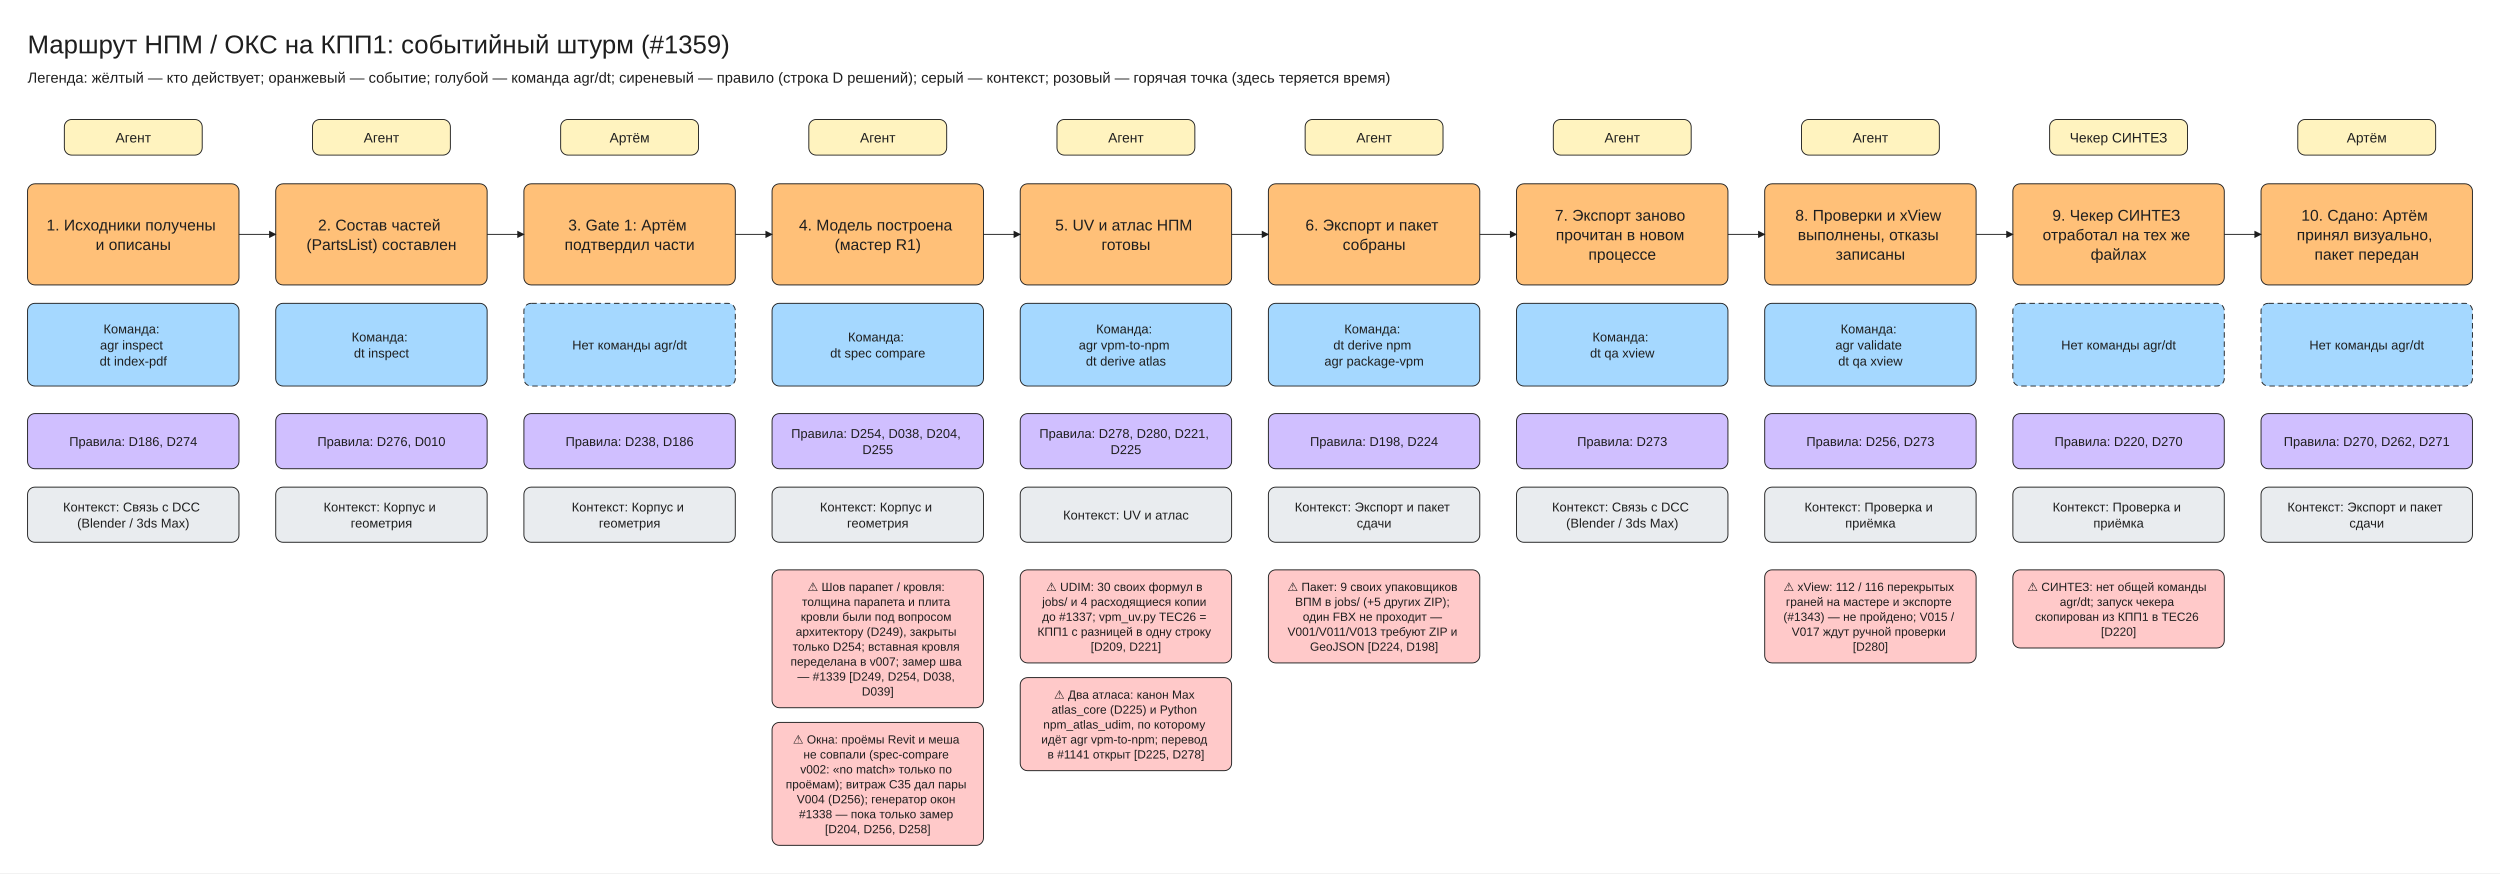
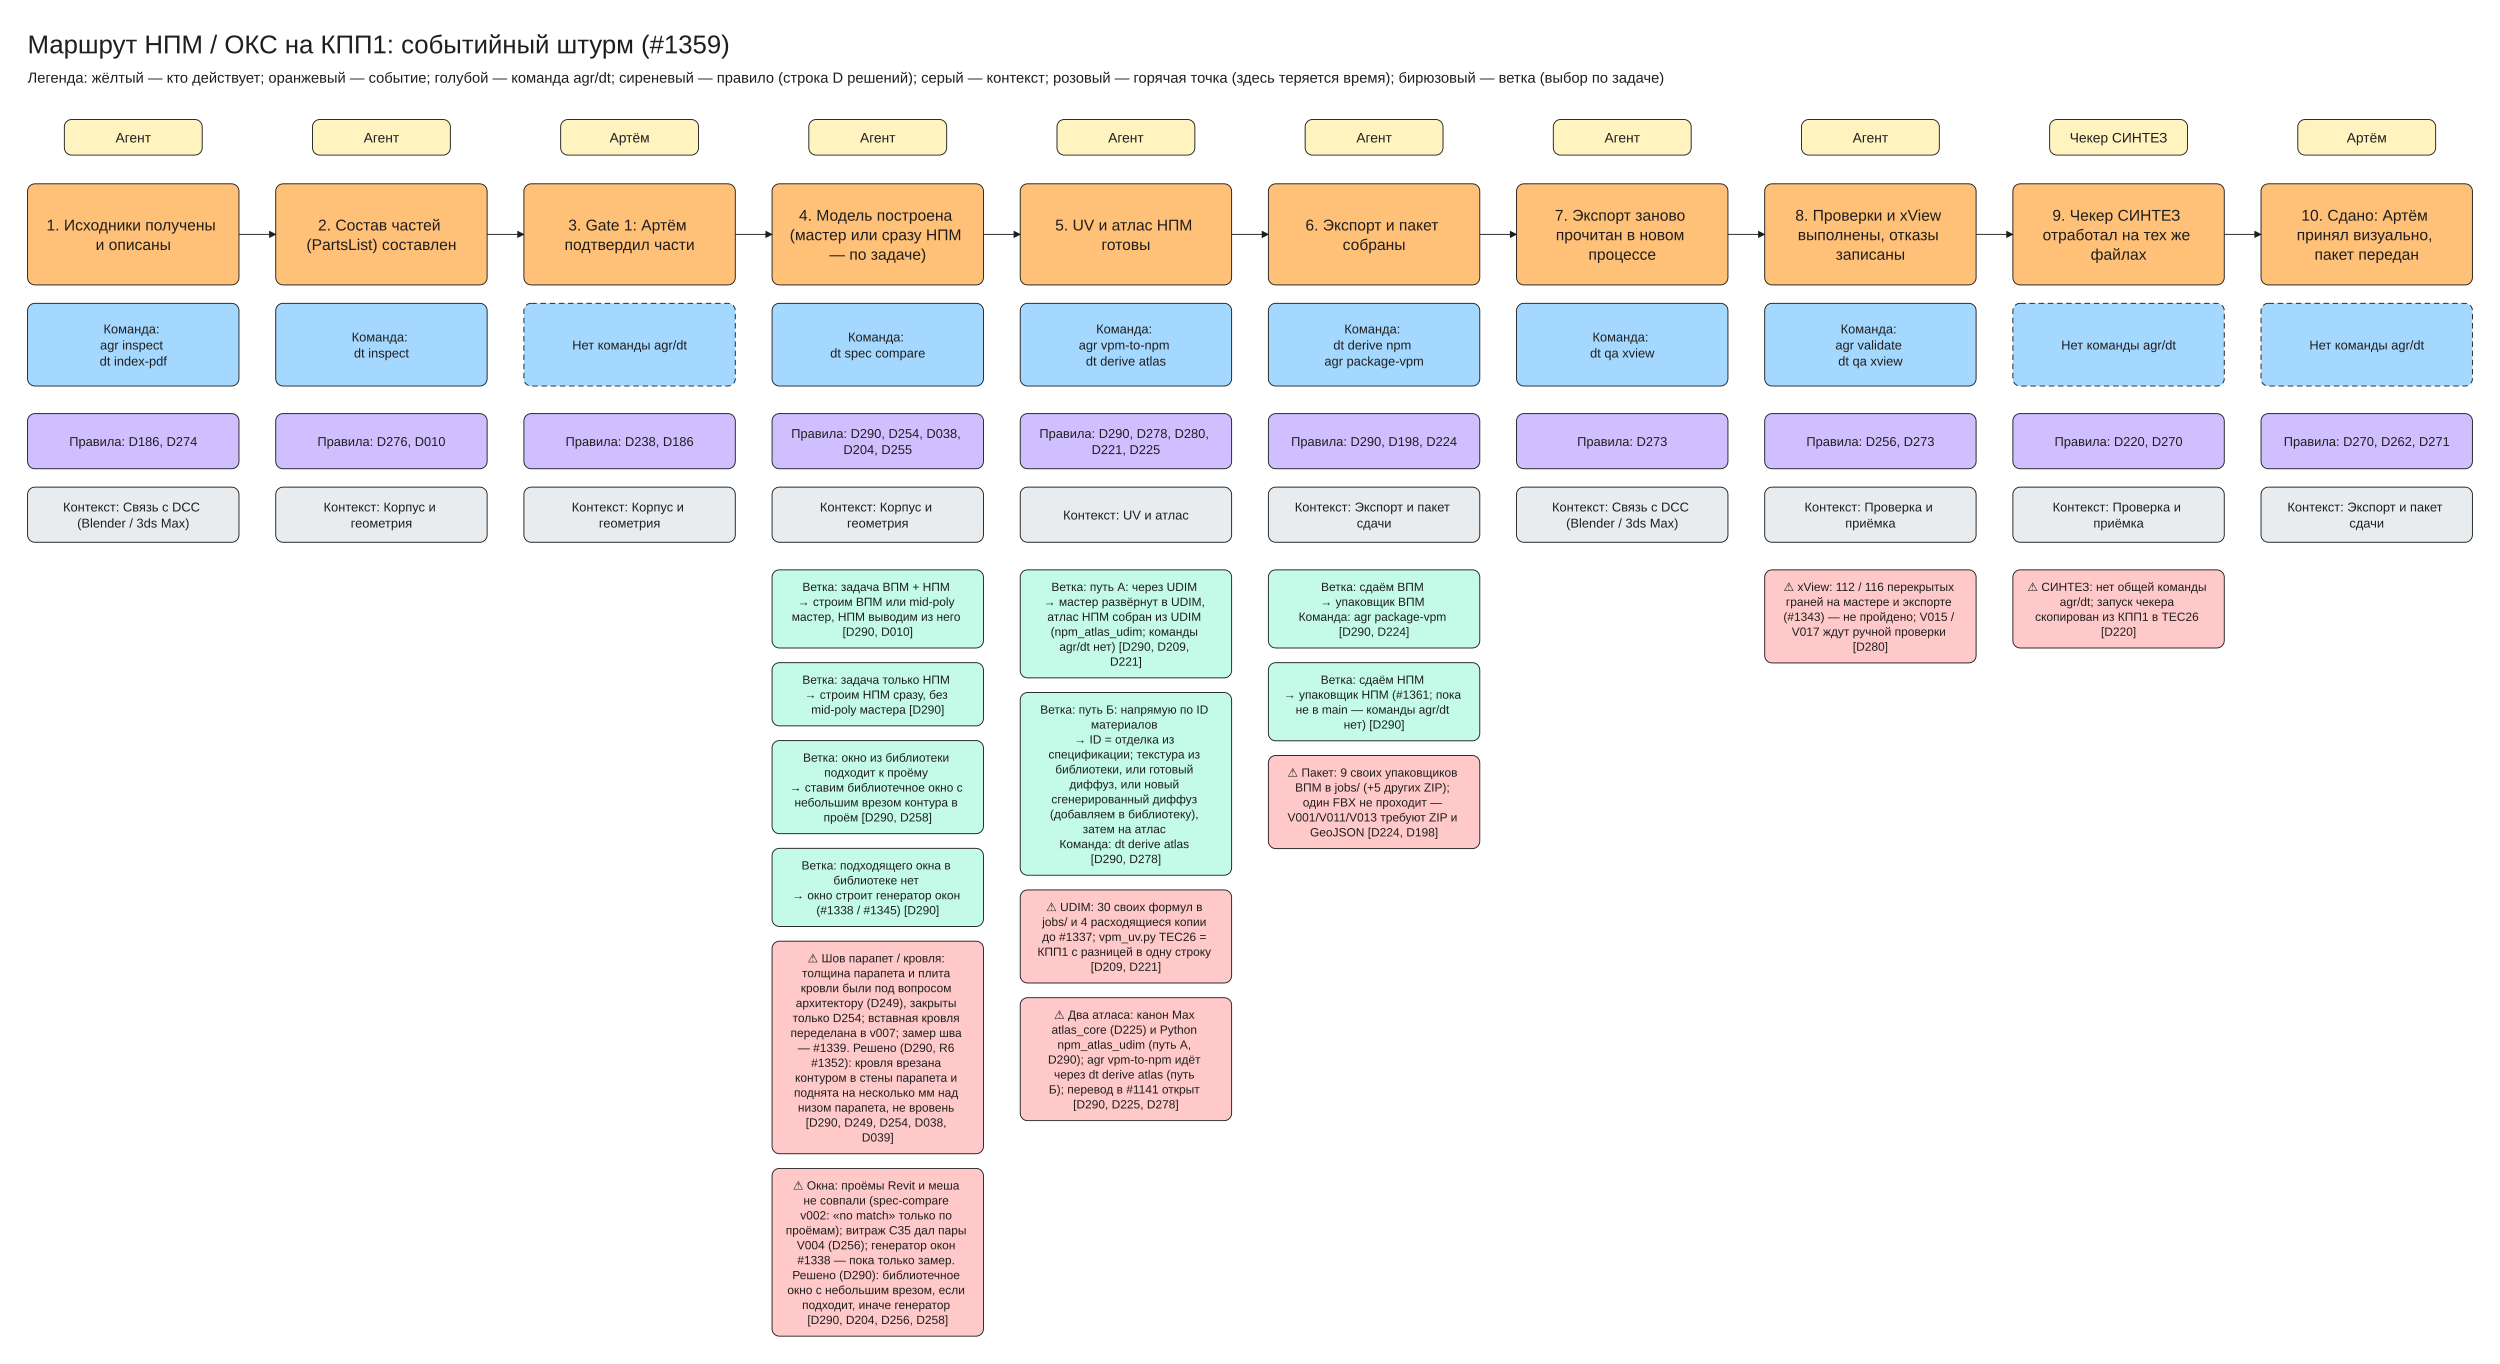
- <svg xmlns="http://www.w3.org/2000/svg" viewBox="10 -30 2720 950" width="2720" height="950" font-family="Segoe UI, Arial, sans-serif">
+ <svg xmlns="http://www.w3.org/2000/svg" viewBox="10 -30 2720 1484" width="2720" height="1484" font-family="Segoe UI, Arial, sans-serif">
  <defs>
    <marker id="arrow" viewBox="0 0 10 10" refX="9" refY="5" markerWidth="8" markerHeight="8" orient="auto-start-reverse">
      <path d="M0,0 L10,5 L0,10 z" fill="#1e1e1e" />
    </marker>
  </defs>
-   <rect x="10" y="-30" width="2720" height="950" fill="#ffffff" />
+   <rect x="10" y="-30" width="2720" height="1484" fill="#ffffff" />
  <rect x="80" y="100" width="150" height="38.75" rx="8" fill="#fff3bf" stroke="#1e1e1e" />
  <rect x="40" y="170" width="230" height="110" rx="8" fill="#ffc078" stroke="#1e1e1e" />
  <rect x="40" y="300" width="230" height="90" rx="8" fill="#a5d8ff" stroke="#1e1e1e" />
  <rect x="40" y="420" width="230" height="60" rx="8" fill="#d0bfff" stroke="#1e1e1e" />
  <rect x="40" y="500" width="230" height="60" rx="8" fill="#e9ecef" stroke="#1e1e1e" />
  <rect x="350" y="100" width="150" height="38.75" rx="8" fill="#fff3bf" stroke="#1e1e1e" />
  <rect x="310" y="170" width="230" height="110" rx="8" fill="#ffc078" stroke="#1e1e1e" />
  <line x1="270" y1="225.0" x2="310" y2="225.0" stroke="#1e1e1e" marker-end="url(#arrow)" />
  <rect x="310" y="300" width="230" height="90" rx="8" fill="#a5d8ff" stroke="#1e1e1e" />
  <rect x="310" y="420" width="230" height="60" rx="8" fill="#d0bfff" stroke="#1e1e1e" />
  <rect x="310" y="500" width="230" height="60" rx="8" fill="#e9ecef" stroke="#1e1e1e" />
  <rect x="620" y="100" width="150" height="38.75" rx="8" fill="#fff3bf" stroke="#1e1e1e" />
  <rect x="580" y="170" width="230" height="110" rx="8" fill="#ffc078" stroke="#1e1e1e" />
  <line x1="540" y1="225.0" x2="580" y2="225.0" stroke="#1e1e1e" marker-end="url(#arrow)" />
  <rect x="580" y="300" width="230" height="90" rx="8" fill="#a5d8ff" stroke="#1e1e1e" stroke-dasharray="6 4" />
  <rect x="580" y="420" width="230" height="60" rx="8" fill="#d0bfff" stroke="#1e1e1e" />
  <rect x="580" y="500" width="230" height="60" rx="8" fill="#e9ecef" stroke="#1e1e1e" />
  <rect x="890" y="100" width="150" height="38.75" rx="8" fill="#fff3bf" stroke="#1e1e1e" />
  <rect x="850" y="170" width="230" height="110" rx="8" fill="#ffc078" stroke="#1e1e1e" />
  <line x1="810" y1="225.0" x2="850" y2="225.0" stroke="#1e1e1e" marker-end="url(#arrow)" />
  <rect x="850" y="300" width="230" height="90" rx="8" fill="#a5d8ff" stroke="#1e1e1e" />
  <rect x="850" y="420" width="230" height="60" rx="8" fill="#d0bfff" stroke="#1e1e1e" />
  <rect x="850" y="500" width="230" height="60" rx="8" fill="#e9ecef" stroke="#1e1e1e" />
-   <rect x="850" y="590" width="230" height="150.0" rx="8" fill="#ffc9c9" stroke="#1e1e1e" />
-   <rect x="850" y="756.0" width="230" height="133.75" rx="8" fill="#ffc9c9" stroke="#1e1e1e" />
+   <rect x="850" y="590" width="230" height="85.0" rx="8" fill="#c3fae8" stroke="#1e1e1e" />
+   <rect x="850" y="691.0" width="230" height="68.75" rx="8" fill="#c3fae8" stroke="#1e1e1e" />
+   <rect x="850" y="775.75" width="230" height="101.25" rx="8" fill="#c3fae8" stroke="#1e1e1e" />
+   <rect x="850" y="893.0" width="230" height="85.0" rx="8" fill="#c3fae8" stroke="#1e1e1e" />
+   <rect x="850" y="994.0" width="230" height="231.25" rx="8" fill="#ffc9c9" stroke="#1e1e1e" />
+   <rect x="850" y="1241.25" width="230" height="182.5" rx="8" fill="#ffc9c9" stroke="#1e1e1e" />
  <rect x="1160" y="100" width="150" height="38.75" rx="8" fill="#fff3bf" stroke="#1e1e1e" />
  <rect x="1120" y="170" width="230" height="110" rx="8" fill="#ffc078" stroke="#1e1e1e" />
  <line x1="1080" y1="225.0" x2="1120" y2="225.0" stroke="#1e1e1e" marker-end="url(#arrow)" />
  <rect x="1120" y="300" width="230" height="90" rx="8" fill="#a5d8ff" stroke="#1e1e1e" />
  <rect x="1120" y="420" width="230" height="60" rx="8" fill="#d0bfff" stroke="#1e1e1e" />
  <rect x="1120" y="500" width="230" height="60" rx="8" fill="#e9ecef" stroke="#1e1e1e" />
-   <rect x="1120" y="590" width="230" height="101.25" rx="8" fill="#ffc9c9" stroke="#1e1e1e" />
-   <rect x="1120" y="707.25" width="230" height="101.25" rx="8" fill="#ffc9c9" stroke="#1e1e1e" />
+   <rect x="1120" y="590" width="230" height="117.5" rx="8" fill="#c3fae8" stroke="#1e1e1e" />
+   <rect x="1120" y="723.5" width="230" height="198.75" rx="8" fill="#c3fae8" stroke="#1e1e1e" />
+   <rect x="1120" y="938.25" width="230" height="101.25" rx="8" fill="#ffc9c9" stroke="#1e1e1e" />
+   <rect x="1120" y="1055.5" width="230" height="133.75" rx="8" fill="#ffc9c9" stroke="#1e1e1e" />
  <rect x="1430" y="100" width="150" height="38.75" rx="8" fill="#fff3bf" stroke="#1e1e1e" />
  <rect x="1390" y="170" width="230" height="110" rx="8" fill="#ffc078" stroke="#1e1e1e" />
  <line x1="1350" y1="225.0" x2="1390" y2="225.0" stroke="#1e1e1e" marker-end="url(#arrow)" />
  <rect x="1390" y="300" width="230" height="90" rx="8" fill="#a5d8ff" stroke="#1e1e1e" />
  <rect x="1390" y="420" width="230" height="60" rx="8" fill="#d0bfff" stroke="#1e1e1e" />
  <rect x="1390" y="500" width="230" height="60" rx="8" fill="#e9ecef" stroke="#1e1e1e" />
-   <rect x="1390" y="590" width="230" height="101.25" rx="8" fill="#ffc9c9" stroke="#1e1e1e" />
+   <rect x="1390" y="590" width="230" height="85.0" rx="8" fill="#c3fae8" stroke="#1e1e1e" />
+   <rect x="1390" y="691.0" width="230" height="85.0" rx="8" fill="#c3fae8" stroke="#1e1e1e" />
+   <rect x="1390" y="792.0" width="230" height="101.25" rx="8" fill="#ffc9c9" stroke="#1e1e1e" />
  <rect x="1700" y="100" width="150" height="38.75" rx="8" fill="#fff3bf" stroke="#1e1e1e" />
  <rect x="1660" y="170" width="230" height="110" rx="8" fill="#ffc078" stroke="#1e1e1e" />
  <line x1="1620" y1="225.0" x2="1660" y2="225.0" stroke="#1e1e1e" marker-end="url(#arrow)" />
  <rect x="1660" y="300" width="230" height="90" rx="8" fill="#a5d8ff" stroke="#1e1e1e" />
  <rect x="1660" y="420" width="230" height="60" rx="8" fill="#d0bfff" stroke="#1e1e1e" />
  <rect x="1660" y="500" width="230" height="60" rx="8" fill="#e9ecef" stroke="#1e1e1e" />
  <rect x="1970" y="100" width="150" height="38.75" rx="8" fill="#fff3bf" stroke="#1e1e1e" />
  <rect x="1930" y="170" width="230" height="110" rx="8" fill="#ffc078" stroke="#1e1e1e" />
  <line x1="1890" y1="225.0" x2="1930" y2="225.0" stroke="#1e1e1e" marker-end="url(#arrow)" />
  <rect x="1930" y="300" width="230" height="90" rx="8" fill="#a5d8ff" stroke="#1e1e1e" />
  <rect x="1930" y="420" width="230" height="60" rx="8" fill="#d0bfff" stroke="#1e1e1e" />
  <rect x="1930" y="500" width="230" height="60" rx="8" fill="#e9ecef" stroke="#1e1e1e" />
  <rect x="1930" y="590" width="230" height="101.25" rx="8" fill="#ffc9c9" stroke="#1e1e1e" />
  <rect x="2240" y="100" width="150" height="38.75" rx="8" fill="#fff3bf" stroke="#1e1e1e" />
  <rect x="2200" y="170" width="230" height="110" rx="8" fill="#ffc078" stroke="#1e1e1e" />
  <line x1="2160" y1="225.0" x2="2200" y2="225.0" stroke="#1e1e1e" marker-end="url(#arrow)" />
  <rect x="2200" y="300" width="230" height="90" rx="8" fill="#a5d8ff" stroke="#1e1e1e" stroke-dasharray="6 4" />
  <rect x="2200" y="420" width="230" height="60" rx="8" fill="#d0bfff" stroke="#1e1e1e" />
  <rect x="2200" y="500" width="230" height="60" rx="8" fill="#e9ecef" stroke="#1e1e1e" />
  <rect x="2200" y="590" width="230" height="85.0" rx="8" fill="#ffc9c9" stroke="#1e1e1e" />
  <rect x="2510" y="100" width="150" height="38.75" rx="8" fill="#fff3bf" stroke="#1e1e1e" />
  <rect x="2470" y="170" width="230" height="110" rx="8" fill="#ffc078" stroke="#1e1e1e" />
  <line x1="2430" y1="225.0" x2="2470" y2="225.0" stroke="#1e1e1e" marker-end="url(#arrow)" />
  <rect x="2470" y="300" width="230" height="90" rx="8" fill="#a5d8ff" stroke="#1e1e1e" stroke-dasharray="6 4" />
  <rect x="2470" y="420" width="230" height="60" rx="8" fill="#d0bfff" stroke="#1e1e1e" />
  <rect x="2470" y="500" width="230" height="60" rx="8" fill="#e9ecef" stroke="#1e1e1e" />
  <text x="40" y="0" font-size="28" text-anchor="start" fill="#1e1e1e">
    <tspan x="40" dy="28">Маршрут НПМ / ОКС на КПП1: событийный штурм (#1359)</tspan>
  </text>
  <text x="40" y="44" font-size="16" text-anchor="start" fill="#1e1e1e">
-     <tspan x="40" dy="16">Легенда: жёлтый — кто действует; оранжевый — событие; голубой — команда agr/dt; сиреневый — правило (строка D решений); серый — контекст; розовый — горячая точка (здесь теряется время)</tspan>
+     <tspan x="40" dy="16">Легенда: жёлтый — кто действует; оранжевый — событие; голубой — команда agr/dt; сиреневый — правило (строка D решений); серый — контекст; розовый — горячая точка (здесь теряется время); бирюзовый — ветка (выбор по задаче)</tspan>
  </text>
  <text x="155.0" y="110.0" font-size="15" text-anchor="middle" fill="#1e1e1e">
    <tspan x="155.0" dy="15">Агент</tspan>
  </text>
  <text x="155.0" y="203.75" font-size="17" text-anchor="middle" fill="#1e1e1e">
    <tspan x="155.0" dy="17">1. Исходники получены</tspan>
    <tspan x="155.0" dy="21.25">и описаны</tspan>
  </text>
  <text x="155.0" y="318.75" font-size="14" text-anchor="middle" fill="#1e1e1e">
    <tspan x="155.0" dy="14">Команда:</tspan>
    <tspan x="155.0" dy="17.5">agr inspect</tspan>
    <tspan x="155.0" dy="17.5">dt index-pdf</tspan>
  </text>
  <text x="155.0" y="441.25" font-size="14" text-anchor="middle" fill="#1e1e1e">
    <tspan x="155.0" dy="14">Правила: D186, D274</tspan>
  </text>
  <text x="155.0" y="512.5" font-size="14" text-anchor="middle" fill="#1e1e1e">
    <tspan x="155.0" dy="14">Контекст: Связь с DCC</tspan>
    <tspan x="155.0" dy="17.5">(Blender / 3ds Max)</tspan>
  </text>
  <text x="425.0" y="110.0" font-size="15" text-anchor="middle" fill="#1e1e1e">
    <tspan x="425.0" dy="15">Агент</tspan>
  </text>
  <text x="425.0" y="203.75" font-size="17" text-anchor="middle" fill="#1e1e1e">
    <tspan x="425.0" dy="17">2. Состав частей</tspan>
    <tspan x="425.0" dy="21.25">(PartsList) составлен</tspan>
  </text>
  <text x="425.0" y="327.5" font-size="14" text-anchor="middle" fill="#1e1e1e">
    <tspan x="425.0" dy="14">Команда:</tspan>
    <tspan x="425.0" dy="17.5">dt inspect</tspan>
  </text>
  <text x="425.0" y="441.25" font-size="14" text-anchor="middle" fill="#1e1e1e">
    <tspan x="425.0" dy="14">Правила: D276, D010</tspan>
  </text>
  <text x="425.0" y="512.5" font-size="14" text-anchor="middle" fill="#1e1e1e">
    <tspan x="425.0" dy="14">Контекст: Корпус и</tspan>
    <tspan x="425.0" dy="17.5">геометрия</tspan>
  </text>
  <text x="695.0" y="110.0" font-size="15" text-anchor="middle" fill="#1e1e1e">
    <tspan x="695.0" dy="15">Артём</tspan>
  </text>
  <text x="695.0" y="203.75" font-size="17" text-anchor="middle" fill="#1e1e1e">
    <tspan x="695.0" dy="17">3. Gate 1: Артём</tspan>
    <tspan x="695.0" dy="21.25">подтвердил части</tspan>
  </text>
  <text x="695.0" y="336.25" font-size="14" text-anchor="middle" fill="#1e1e1e">
    <tspan x="695.0" dy="14">Нет команды agr/dt</tspan>
  </text>
  <text x="695.0" y="441.25" font-size="14" text-anchor="middle" fill="#1e1e1e">
    <tspan x="695.0" dy="14">Правила: D238, D186</tspan>
  </text>
  <text x="695.0" y="512.5" font-size="14" text-anchor="middle" fill="#1e1e1e">
    <tspan x="695.0" dy="14">Контекст: Корпус и</tspan>
    <tspan x="695.0" dy="17.5">геометрия</tspan>
  </text>
  <text x="965.0" y="110.0" font-size="15" text-anchor="middle" fill="#1e1e1e">
    <tspan x="965.0" dy="15">Агент</tspan>
  </text>
-   <text x="965.0" y="203.75" font-size="17" text-anchor="middle" fill="#1e1e1e">
+   <text x="965.0" y="193.12" font-size="17" text-anchor="middle" fill="#1e1e1e">
    <tspan x="965.0" dy="17">4. Модель построена</tspan>
-     <tspan x="965.0" dy="21.25">(мастер R1)</tspan>
+     <tspan x="965.0" dy="21.25">(мастер или сразу НПМ</tspan>
+     <tspan x="965.0" dy="21.25">— по задаче)</tspan>
  </text>
  <text x="965.0" y="327.5" font-size="14" text-anchor="middle" fill="#1e1e1e">
    <tspan x="965.0" dy="14">Команда:</tspan>
    <tspan x="965.0" dy="17.5">dt spec compare</tspan>
  </text>
  <text x="965.0" y="432.5" font-size="14" text-anchor="middle" fill="#1e1e1e">
-     <tspan x="965.0" dy="14">Правила: D254, D038, D204,</tspan>
-     <tspan x="965.0" dy="17.5">D255</tspan>
+     <tspan x="965.0" dy="14">Правила: D290, D254, D038,</tspan>
+     <tspan x="965.0" dy="17.5">D204, D255</tspan>
  </text>
  <text x="965.0" y="512.5" font-size="14" text-anchor="middle" fill="#1e1e1e">
    <tspan x="965.0" dy="14">Контекст: Корпус и</tspan>
    <tspan x="965.0" dy="17.5">геометрия</tspan>
  </text>
  <text x="965.0" y="600.0" font-size="13" text-anchor="middle" fill="#1e1e1e">
+     <tspan x="965.0" dy="13">Ветка: задача ВПМ + НПМ</tspan>
+     <tspan x="965.0" dy="16.25">→ строим ВПМ или mid-poly</tspan>
+     <tspan x="965.0" dy="16.25">мастер, НПМ выводим из него</tspan>
+     <tspan x="965.0" dy="16.25">[D290, D010]</tspan>
+   </text>
+   <text x="965.0" y="701.0" font-size="13" text-anchor="middle" fill="#1e1e1e">
+     <tspan x="965.0" dy="13">Ветка: задача только НПМ</tspan>
+     <tspan x="965.0" dy="16.25">→ строим НПМ сразу, без</tspan>
+     <tspan x="965.0" dy="16.25">mid-poly мастера [D290]</tspan>
+   </text>
+   <text x="965.0" y="785.75" font-size="13" text-anchor="middle" fill="#1e1e1e">
+     <tspan x="965.0" dy="13">Ветка: окно из библиотеки</tspan>
+     <tspan x="965.0" dy="16.25">подходит к проёму</tspan>
+     <tspan x="965.0" dy="16.25">→ ставим библиотечное окно с</tspan>
+     <tspan x="965.0" dy="16.25">небольшим врезом контура в</tspan>
+     <tspan x="965.0" dy="16.25">проём [D290, D258]</tspan>
+   </text>
+   <text x="965.0" y="903.0" font-size="13" text-anchor="middle" fill="#1e1e1e">
+     <tspan x="965.0" dy="13">Ветка: подходящего окна в</tspan>
+     <tspan x="965.0" dy="16.25">библиотеке нет</tspan>
+     <tspan x="965.0" dy="16.25">→ окно строит генератор окон</tspan>
+     <tspan x="965.0" dy="16.25">(#1338 / #1345) [D290]</tspan>
+   </text>
+   <text x="965.0" y="1004.0" font-size="13" text-anchor="middle" fill="#1e1e1e">
    <tspan x="965.0" dy="13">⚠ Шов парапет / кровля:</tspan>
    <tspan x="965.0" dy="16.25">толщина парапета и плита</tspan>
    <tspan x="965.0" dy="16.25">кровли были под вопросом</tspan>
    <tspan x="965.0" dy="16.25">архитектору (D249), закрыты</tspan>
    <tspan x="965.0" dy="16.25">только D254; вставная кровля</tspan>
    <tspan x="965.0" dy="16.25">переделана в v007; замер шва</tspan>
-     <tspan x="965.0" dy="16.25">— #1339 [D249, D254, D038,</tspan>
+     <tspan x="965.0" dy="16.25">— #1339. Решено (D290, R6</tspan>
+     <tspan x="965.0" dy="16.25">#1352): кровля врезана</tspan>
+     <tspan x="965.0" dy="16.25">контуром в стены парапета и</tspan>
+     <tspan x="965.0" dy="16.25">поднята на несколько мм над</tspan>
+     <tspan x="965.0" dy="16.25">низом парапета, не вровень</tspan>
+     <tspan x="965.0" dy="16.25">[D290, D249, D254, D038,</tspan>
    <tspan x="965.0" dy="16.25">D039]</tspan>
  </text>
-   <text x="965.0" y="766.0" font-size="13" text-anchor="middle" fill="#1e1e1e">
+   <text x="965.0" y="1251.25" font-size="13" text-anchor="middle" fill="#1e1e1e">
    <tspan x="965.0" dy="13">⚠ Окна: проёмы Revit и меша</tspan>
    <tspan x="965.0" dy="16.25">не совпали (spec-compare</tspan>
    <tspan x="965.0" dy="16.25">v002: «no match» только по</tspan>
    <tspan x="965.0" dy="16.25">проёмам); витраж C35 дал пары</tspan>
    <tspan x="965.0" dy="16.25">V004 (D256); генератор окон</tspan>
-     <tspan x="965.0" dy="16.25">#1338 — пока только замер</tspan>
-     <tspan x="965.0" dy="16.25">[D204, D256, D258]</tspan>
+     <tspan x="965.0" dy="16.25">#1338 — пока только замер.</tspan>
+     <tspan x="965.0" dy="16.25">Решено (D290): библиотечное</tspan>
+     <tspan x="965.0" dy="16.25">окно с небольшим врезом, если</tspan>
+     <tspan x="965.0" dy="16.25">подходит, иначе генератор</tspan>
+     <tspan x="965.0" dy="16.25">[D290, D204, D256, D258]</tspan>
  </text>
  <text x="1235.0" y="110.0" font-size="15" text-anchor="middle" fill="#1e1e1e">
    <tspan x="1235.0" dy="15">Агент</tspan>
  </text>
  <text x="1235.0" y="203.75" font-size="17" text-anchor="middle" fill="#1e1e1e">
    <tspan x="1235.0" dy="17">5. UV и атлас НПМ</tspan>
    <tspan x="1235.0" dy="21.25">готовы</tspan>
  </text>
  <text x="1235.0" y="318.75" font-size="14" text-anchor="middle" fill="#1e1e1e">
    <tspan x="1235.0" dy="14">Команда:</tspan>
    <tspan x="1235.0" dy="17.5">agr vpm-to-npm</tspan>
    <tspan x="1235.0" dy="17.5">dt derive atlas</tspan>
  </text>
  <text x="1235.0" y="432.5" font-size="14" text-anchor="middle" fill="#1e1e1e">
-     <tspan x="1235.0" dy="14">Правила: D278, D280, D221,</tspan>
-     <tspan x="1235.0" dy="17.5">D225</tspan>
+     <tspan x="1235.0" dy="14">Правила: D290, D278, D280,</tspan>
+     <tspan x="1235.0" dy="17.5">D221, D225</tspan>
  </text>
  <text x="1235.0" y="521.25" font-size="14" text-anchor="middle" fill="#1e1e1e">
    <tspan x="1235.0" dy="14">Контекст: UV и атлас</tspan>
  </text>
  <text x="1235.0" y="600.0" font-size="13" text-anchor="middle" fill="#1e1e1e">
+     <tspan x="1235.0" dy="13">Ветка: путь А: через UDIM</tspan>
+     <tspan x="1235.0" dy="16.25">→ мастер развёрнут в UDIM,</tspan>
+     <tspan x="1235.0" dy="16.25">атлас НПМ собран из UDIM</tspan>
+     <tspan x="1235.0" dy="16.25">(npm_atlas_udim; команды</tspan>
+     <tspan x="1235.0" dy="16.25">agr/dt нет) [D290, D209,</tspan>
+     <tspan x="1235.0" dy="16.25">D221]</tspan>
+   </text>
+   <text x="1235.0" y="733.5" font-size="13" text-anchor="middle" fill="#1e1e1e">
+     <tspan x="1235.0" dy="13">Ветка: путь Б: напрямую по ID</tspan>
+     <tspan x="1235.0" dy="16.25">материалов</tspan>
+     <tspan x="1235.0" dy="16.25">→ ID = отделка из</tspan>
+     <tspan x="1235.0" dy="16.25">спецификации; текстура из</tspan>
+     <tspan x="1235.0" dy="16.25">библиотеки, или готовый</tspan>
+     <tspan x="1235.0" dy="16.25">диффуз, или новый</tspan>
+     <tspan x="1235.0" dy="16.25">сгенерированный диффуз</tspan>
+     <tspan x="1235.0" dy="16.25">(добавляем в библиотеку),</tspan>
+     <tspan x="1235.0" dy="16.25">затем на атлас</tspan>
+     <tspan x="1235.0" dy="16.25">Команда: dt derive atlas</tspan>
+     <tspan x="1235.0" dy="16.25">[D290, D278]</tspan>
+   </text>
+   <text x="1235.0" y="948.25" font-size="13" text-anchor="middle" fill="#1e1e1e">
    <tspan x="1235.0" dy="13">⚠ UDIM: 30 своих формул в</tspan>
    <tspan x="1235.0" dy="16.25">jobs/ и 4 расходящиеся копии</tspan>
    <tspan x="1235.0" dy="16.25">до #1337; vpm_uv.py TEC26 =</tspan>
    <tspan x="1235.0" dy="16.25">КПП1 с разницей в одну строку</tspan>
    <tspan x="1235.0" dy="16.25">[D209, D221]</tspan>
  </text>
-   <text x="1235.0" y="717.25" font-size="13" text-anchor="middle" fill="#1e1e1e">
+   <text x="1235.0" y="1065.5" font-size="13" text-anchor="middle" fill="#1e1e1e">
    <tspan x="1235.0" dy="13">⚠ Два атласа: канон Max</tspan>
    <tspan x="1235.0" dy="16.25">atlas_core (D225) и Python</tspan>
-     <tspan x="1235.0" dy="16.25">npm_atlas_udim, по которому</tspan>
-     <tspan x="1235.0" dy="16.25">идёт agr vpm-to-npm; перевод</tspan>
-     <tspan x="1235.0" dy="16.25">в #1141 открыт [D225, D278]</tspan>
+     <tspan x="1235.0" dy="16.25">npm_atlas_udim (путь А,</tspan>
+     <tspan x="1235.0" dy="16.25">D290); agr vpm-to-npm идёт</tspan>
+     <tspan x="1235.0" dy="16.25">через dt derive atlas (путь</tspan>
+     <tspan x="1235.0" dy="16.25">Б); перевод в #1141 открыт</tspan>
+     <tspan x="1235.0" dy="16.25">[D290, D225, D278]</tspan>
  </text>
  <text x="1505.0" y="110.0" font-size="15" text-anchor="middle" fill="#1e1e1e">
    <tspan x="1505.0" dy="15">Агент</tspan>
  </text>
  <text x="1505.0" y="203.75" font-size="17" text-anchor="middle" fill="#1e1e1e">
    <tspan x="1505.0" dy="17">6. Экспорт и пакет</tspan>
    <tspan x="1505.0" dy="21.25">собраны</tspan>
  </text>
  <text x="1505.0" y="318.75" font-size="14" text-anchor="middle" fill="#1e1e1e">
    <tspan x="1505.0" dy="14">Команда:</tspan>
    <tspan x="1505.0" dy="17.5">dt derive npm</tspan>
    <tspan x="1505.0" dy="17.5">agr package-vpm</tspan>
  </text>
  <text x="1505.0" y="441.25" font-size="14" text-anchor="middle" fill="#1e1e1e">
-     <tspan x="1505.0" dy="14">Правила: D198, D224</tspan>
+     <tspan x="1505.0" dy="14">Правила: D290, D198, D224</tspan>
  </text>
  <text x="1505.0" y="512.5" font-size="14" text-anchor="middle" fill="#1e1e1e">
    <tspan x="1505.0" dy="14">Контекст: Экспорт и пакет</tspan>
    <tspan x="1505.0" dy="17.5">сдачи</tspan>
  </text>
  <text x="1505.0" y="600.0" font-size="13" text-anchor="middle" fill="#1e1e1e">
+     <tspan x="1505.0" dy="13">Ветка: сдаём ВПМ</tspan>
+     <tspan x="1505.0" dy="16.25">→ упаковщик ВПМ</tspan>
+     <tspan x="1505.0" dy="16.25">Команда: agr package-vpm</tspan>
+     <tspan x="1505.0" dy="16.25">[D290, D224]</tspan>
+   </text>
+   <text x="1505.0" y="701.0" font-size="13" text-anchor="middle" fill="#1e1e1e">
+     <tspan x="1505.0" dy="13">Ветка: сдаём НПМ</tspan>
+     <tspan x="1505.0" dy="16.25">→ упаковщик НПМ (#1361; пока</tspan>
+     <tspan x="1505.0" dy="16.25">не в main — команды agr/dt</tspan>
+     <tspan x="1505.0" dy="16.25">нет) [D290]</tspan>
+   </text>
+   <text x="1505.0" y="802.0" font-size="13" text-anchor="middle" fill="#1e1e1e">
    <tspan x="1505.0" dy="13">⚠ Пакет: 9 своих упаковщиков</tspan>
    <tspan x="1505.0" dy="16.25">ВПМ в jobs/ (+5 других ZIP);</tspan>
    <tspan x="1505.0" dy="16.25">один FBX не проходит —</tspan>
    <tspan x="1505.0" dy="16.25">V001/V011/V013 требуют ZIP и</tspan>
    <tspan x="1505.0" dy="16.25">GeoJSON [D224, D198]</tspan>
  </text>
  <text x="1775.0" y="110.0" font-size="15" text-anchor="middle" fill="#1e1e1e">
    <tspan x="1775.0" dy="15">Агент</tspan>
  </text>
  <text x="1775.0" y="193.12" font-size="17" text-anchor="middle" fill="#1e1e1e">
    <tspan x="1775.0" dy="17">7. Экспорт заново</tspan>
    <tspan x="1775.0" dy="21.25">прочитан в новом</tspan>
    <tspan x="1775.0" dy="21.25">процессе</tspan>
  </text>
  <text x="1775.0" y="327.5" font-size="14" text-anchor="middle" fill="#1e1e1e">
    <tspan x="1775.0" dy="14">Команда:</tspan>
    <tspan x="1775.0" dy="17.5">dt qa xview</tspan>
  </text>
  <text x="1775.0" y="441.25" font-size="14" text-anchor="middle" fill="#1e1e1e">
    <tspan x="1775.0" dy="14">Правила: D273</tspan>
  </text>
  <text x="1775.0" y="512.5" font-size="14" text-anchor="middle" fill="#1e1e1e">
    <tspan x="1775.0" dy="14">Контекст: Связь с DCC</tspan>
    <tspan x="1775.0" dy="17.5">(Blender / 3ds Max)</tspan>
  </text>
  <text x="2045.0" y="110.0" font-size="15" text-anchor="middle" fill="#1e1e1e">
    <tspan x="2045.0" dy="15">Агент</tspan>
  </text>
  <text x="2045.0" y="193.12" font-size="17" text-anchor="middle" fill="#1e1e1e">
    <tspan x="2045.0" dy="17">8. Проверки и xView</tspan>
    <tspan x="2045.0" dy="21.25">выполнены, отказы</tspan>
    <tspan x="2045.0" dy="21.25">записаны</tspan>
  </text>
  <text x="2045.0" y="318.75" font-size="14" text-anchor="middle" fill="#1e1e1e">
    <tspan x="2045.0" dy="14">Команда:</tspan>
    <tspan x="2045.0" dy="17.5">agr validate</tspan>
    <tspan x="2045.0" dy="17.5">dt qa xview</tspan>
  </text>
  <text x="2045.0" y="441.25" font-size="14" text-anchor="middle" fill="#1e1e1e">
    <tspan x="2045.0" dy="14">Правила: D256, D273</tspan>
  </text>
  <text x="2045.0" y="512.5" font-size="14" text-anchor="middle" fill="#1e1e1e">
    <tspan x="2045.0" dy="14">Контекст: Проверка и</tspan>
    <tspan x="2045.0" dy="17.5">приёмка</tspan>
  </text>
  <text x="2045.0" y="600.0" font-size="13" text-anchor="middle" fill="#1e1e1e">
    <tspan x="2045.0" dy="13">⚠ xView: 112 / 116 перекрытых</tspan>
    <tspan x="2045.0" dy="16.25">граней на мастере и экспорте</tspan>
    <tspan x="2045.0" dy="16.25">(#1343) — не пройдено; V015 /</tspan>
    <tspan x="2045.0" dy="16.25">V017 ждут ручной проверки</tspan>
    <tspan x="2045.0" dy="16.25">[D280]</tspan>
  </text>
  <text x="2315.0" y="110.0" font-size="15" text-anchor="middle" fill="#1e1e1e">
    <tspan x="2315.0" dy="15">Чекер СИНТЕЗ</tspan>
  </text>
  <text x="2315.0" y="193.12" font-size="17" text-anchor="middle" fill="#1e1e1e">
    <tspan x="2315.0" dy="17">9. Чекер СИНТЕЗ</tspan>
    <tspan x="2315.0" dy="21.25">отработал на тех же</tspan>
    <tspan x="2315.0" dy="21.25">файлах</tspan>
  </text>
  <text x="2315.0" y="336.25" font-size="14" text-anchor="middle" fill="#1e1e1e">
    <tspan x="2315.0" dy="14">Нет команды agr/dt</tspan>
  </text>
  <text x="2315.0" y="441.25" font-size="14" text-anchor="middle" fill="#1e1e1e">
    <tspan x="2315.0" dy="14">Правила: D220, D270</tspan>
  </text>
  <text x="2315.0" y="512.5" font-size="14" text-anchor="middle" fill="#1e1e1e">
    <tspan x="2315.0" dy="14">Контекст: Проверка и</tspan>
    <tspan x="2315.0" dy="17.5">приёмка</tspan>
  </text>
  <text x="2315.0" y="600.0" font-size="13" text-anchor="middle" fill="#1e1e1e">
    <tspan x="2315.0" dy="13">⚠ СИНТЕЗ: нет общей команды</tspan>
    <tspan x="2315.0" dy="16.25">agr/dt; запуск чекера</tspan>
    <tspan x="2315.0" dy="16.25">скопирован из КПП1 в TEC26</tspan>
    <tspan x="2315.0" dy="16.25">[D220]</tspan>
  </text>
  <text x="2585.0" y="110.0" font-size="15" text-anchor="middle" fill="#1e1e1e">
    <tspan x="2585.0" dy="15">Артём</tspan>
  </text>
  <text x="2585.0" y="193.12" font-size="17" text-anchor="middle" fill="#1e1e1e">
    <tspan x="2585.0" dy="17">10. Сдано: Артём</tspan>
    <tspan x="2585.0" dy="21.25">принял визуально,</tspan>
    <tspan x="2585.0" dy="21.25">пакет передан</tspan>
  </text>
  <text x="2585.0" y="336.25" font-size="14" text-anchor="middle" fill="#1e1e1e">
    <tspan x="2585.0" dy="14">Нет команды agr/dt</tspan>
  </text>
  <text x="2585.0" y="441.25" font-size="14" text-anchor="middle" fill="#1e1e1e">
    <tspan x="2585.0" dy="14">Правила: D270, D262, D271</tspan>
  </text>
  <text x="2585.0" y="512.5" font-size="14" text-anchor="middle" fill="#1e1e1e">
    <tspan x="2585.0" dy="14">Контекст: Экспорт и пакет</tspan>
    <tspan x="2585.0" dy="17.5">сдачи</tspan>
  </text>
</svg>
